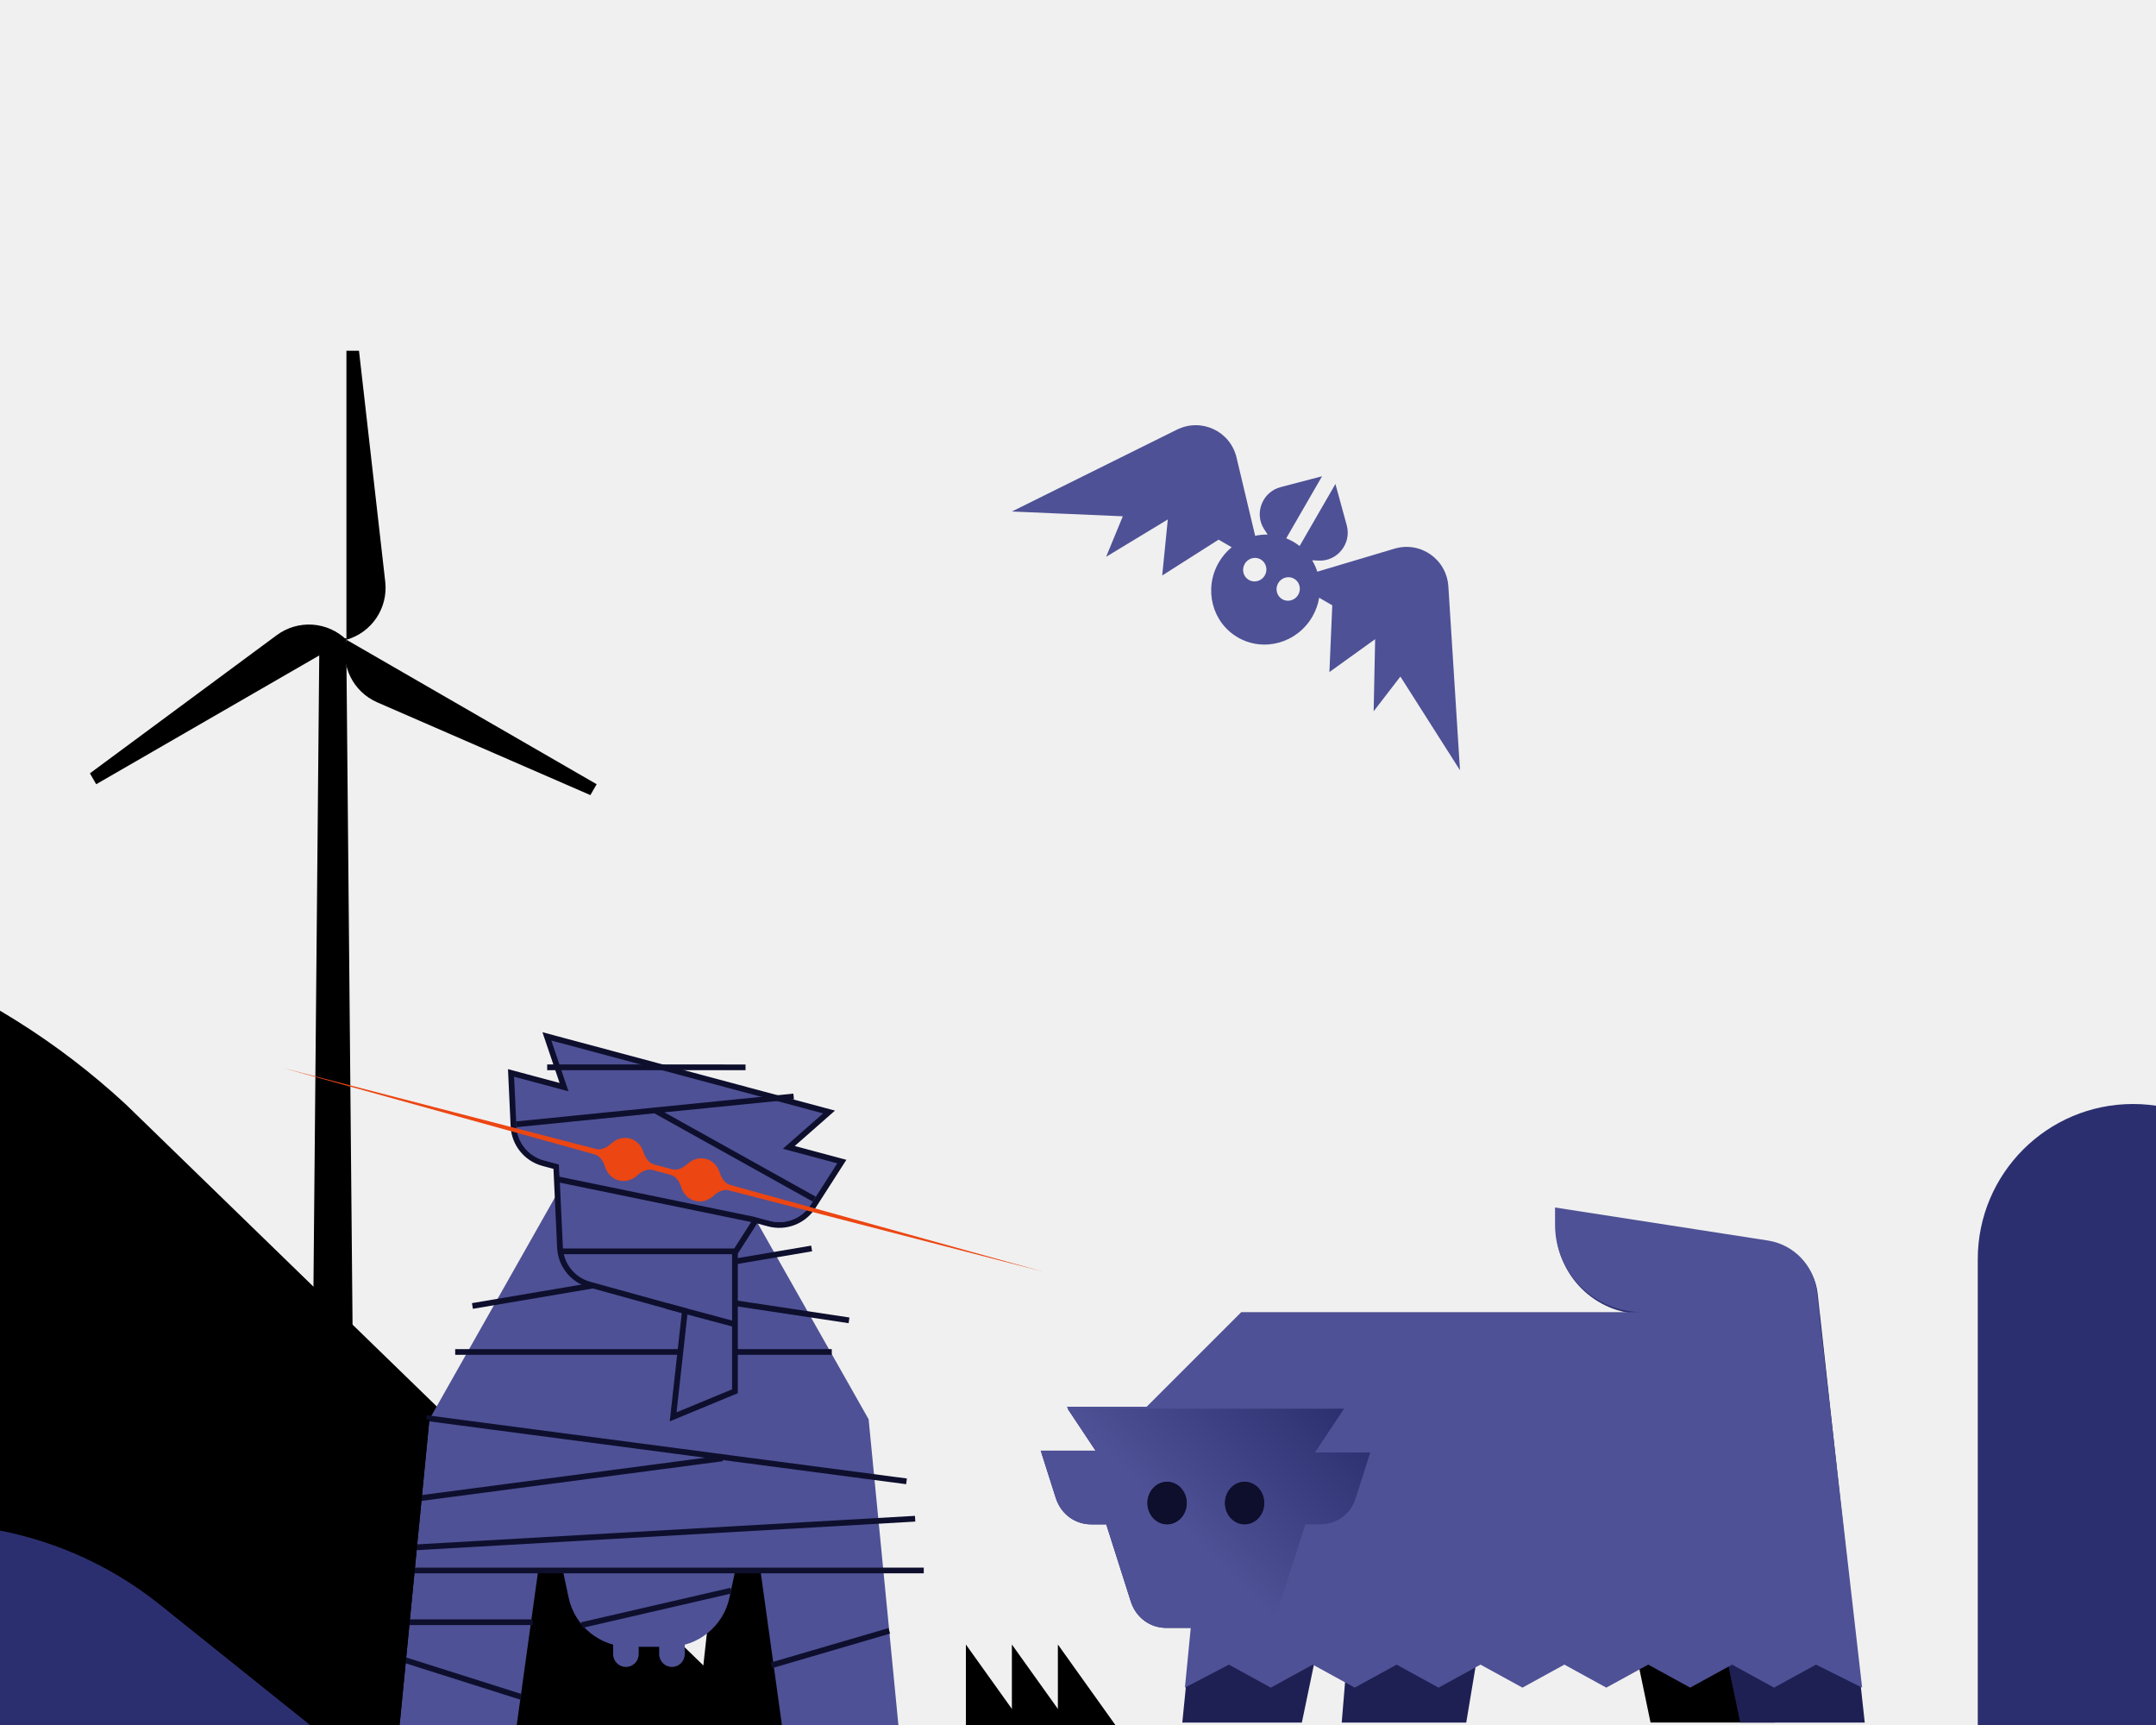
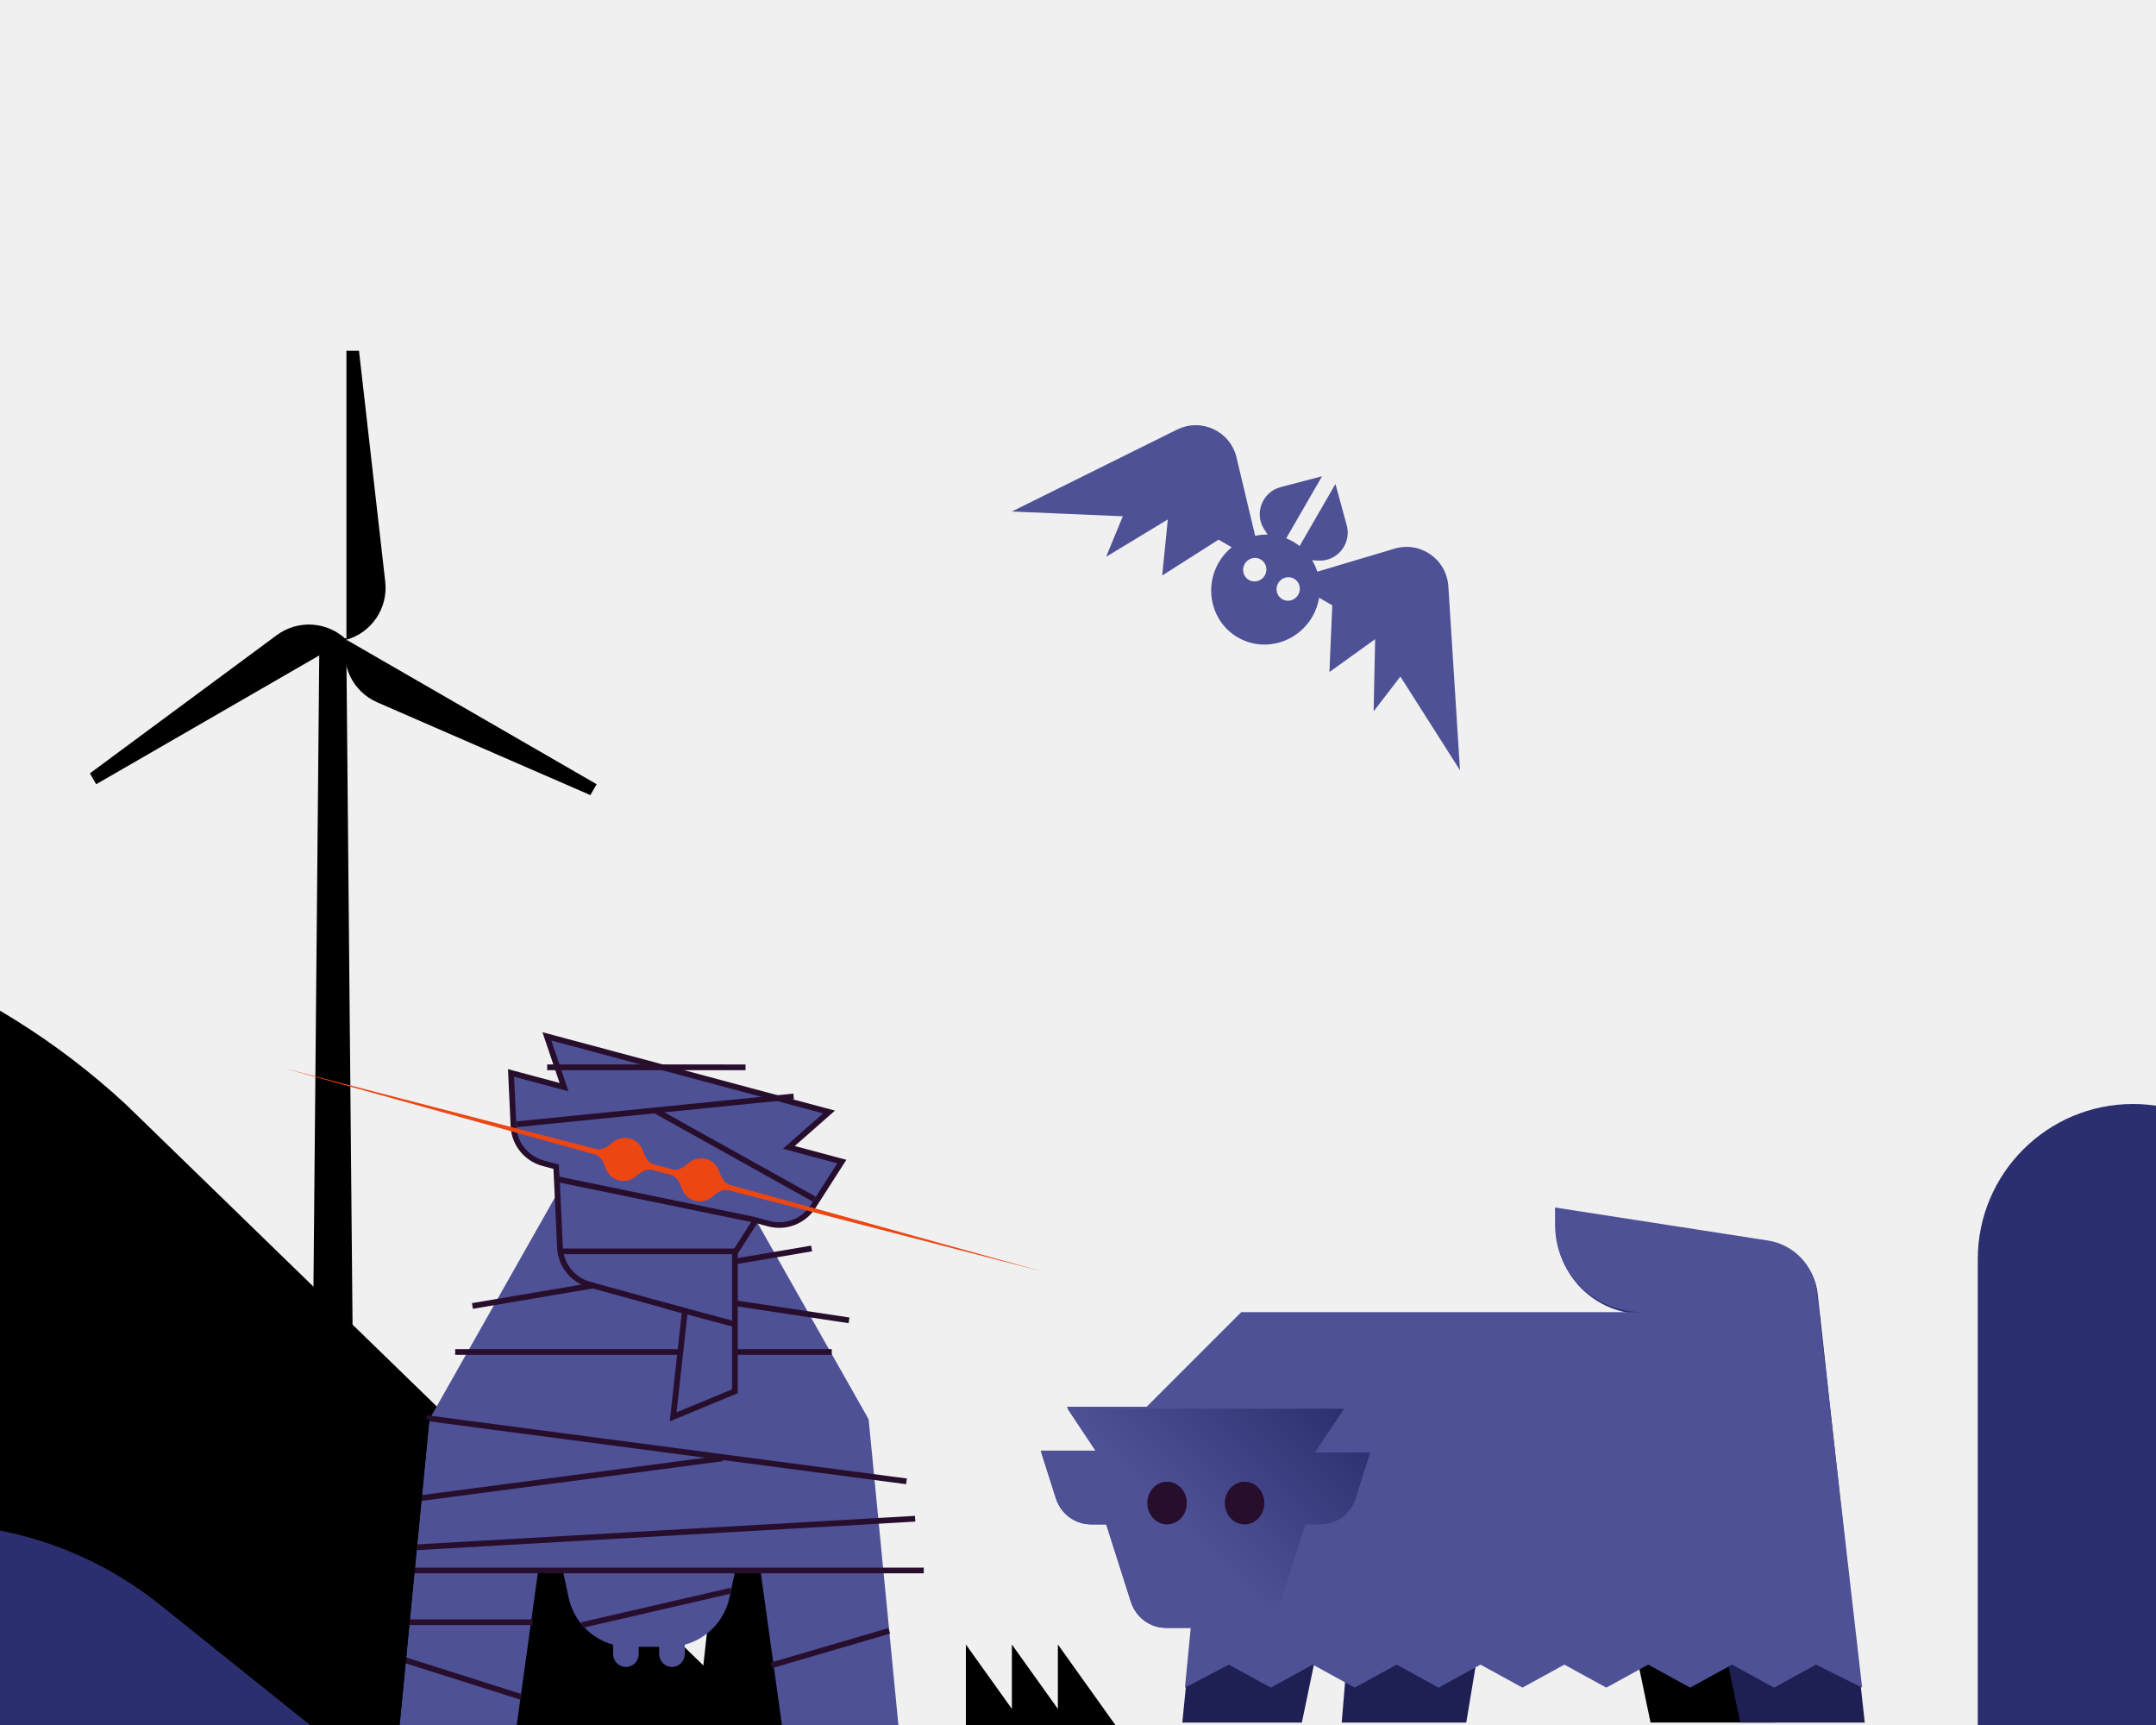
<svg xmlns="http://www.w3.org/2000/svg" fill="none" viewBox="0 0 375 300">
  <g clip-path="url(#a)">
    <path fill="#2C2F6F" d="M-299 265H3.7a64.188 64.188 0 0 1 40.139 14.098l26.126 20.937H-299V265Z" />
    <path fill="#000" d="M-248 158h182.906A128.02 128.02 0 0 1 21.9 192.079L133 300h-381V158Z" />
    <path fill="#000" d="M55.555 111h4.667l1.167 127h-7l1.166-127Zm4.701-50h2.185l4.565 40.17a9.39 9.39 0 0 1-6.75 10.088V61Z" />
    <path fill="#000" d="m16.732 136.387-1.092-1.893 32.506-24.038a9.389 9.389 0 0 1 12.111.802l-43.525 25.129Z" />
    <path fill="#000" d="m103.779 136.387-1.092 1.892-37.07-16.132a9.389 9.389 0 0 1-5.363-10.889l43.525 25.129ZM184 300v-14l10 14h-10Z" />
    <path fill="#000" d="M176 300v-14l10 14h-10Z" />
    <path fill="#000" d="M168 300v-14l10 14h-10Z" />
    <path fill="#2C2F6F" d="M344 219c0-14.912 12.088-27 27-27s27 12.088 27 27v81h-54v-81Zm-659 46h302.7a64.188 64.188 0 0 1 40.138 14.098l26.127 20.937H-315V265Z" />
    <path fill="#000" d="M287.084 299.573h21.661l-2.283-20.794h-23.71l4.332 20.794Z" />
    <path fill="#1E2054" d="m216.04 228.529-16.462 16.463v28.158l8.664.434-2.6 25.992h20.795l4.332-20.794h4.332l-1.733 20.794h21.661l3.465-20.794h39.856l4.332 20.794h21.661l-7.798-71.047H216.04Z" />
    <path fill="#2C2F6F" fill-rule="evenodd" d="M202.832 283.109a6.372 6.372 0 0 1-6.075-4.432l-4.317-13.57h-2.655a6.371 6.371 0 0 1-6.075-4.433l-2.565-8.063h9.622l-5.075-7.624h48.089l-5.075 7.624h9.623l-2.566 8.063a6.37 6.37 0 0 1-6.075 4.433h-2.654l-4.318 13.57a6.372 6.372 0 0 1-6.075 4.432h-13.809Zm-3.261-21.708c0 2.047 1.533 3.706 3.424 3.706s3.424-1.659 3.424-3.706c0-2.047-1.533-3.707-3.424-3.707s-3.424 1.66-3.424 3.707Zm20.332 0c0 2.047-1.533 3.706-3.424 3.706s-3.424-1.659-3.424-3.706c0-2.047 1.533-3.707 3.424-3.707s3.424 1.66 3.424 3.707Z" clip-rule="evenodd" />
    <path fill="#2C2F6F" d="m270.62 210.332 37.016 5.742a10.127 10.127 0 0 1 8.514 8.902l.389 3.551h-30.731c-8.388 0-15.188-6.8-15.188-15.189v-3.006Z" />
    <path fill="#4E5195" d="m270.475 210 37.016 5.742a10.127 10.127 0 0 1 8.514 8.902l.389 3.551h-30.73c-8.389 0-15.189-6.8-15.189-15.189V210Zm-71.036 34.654 16.457-16.457h100.505l7.484 65.303-8.026-4-7.294 4-7.294-4-7.293 4-7.294-4-7.294 4-7.294-4-7.294 4-7.294-4-7.293 4-7.294-4-7.294 4-7.294-4-7.294 4-7.293-4-7.648 4 1.047-10.723h-4.457a6.37 6.37 0 0 1-6.075-4.433l-4.318-13.569h-2.654a6.373 6.373 0 0 1-6.076-4.433L181 252.279h9.623l-5.076-7.625h13.892Z" />
-     <path fill="#0E0F2D" d="M199.57 261.4c0 2.047 1.533 3.706 3.424 3.706s3.424-1.659 3.424-3.706c0-2.047-1.533-3.707-3.424-3.707s-3.424 1.66-3.424 3.707Zm20.332 0c0 2.047-1.533 3.706-3.424 3.706s-3.424-1.659-3.424-3.706c0-2.047 1.533-3.707 3.424-3.707s3.424 1.66 3.424 3.707Z" />
+     <path fill="#280e2d" d="M199.57 261.4c0 2.047 1.533 3.706 3.424 3.706s3.424-1.659 3.424-3.706c0-2.047-1.533-3.707-3.424-3.707s-3.424 1.66-3.424 3.707Zm20.332 0c0 2.047-1.533 3.706-3.424 3.706s-3.424-1.659-3.424-3.706c0-2.047 1.533-3.707 3.424-3.707s3.424 1.66 3.424 3.707Z" />
    <path fill="url(#b)" fill-rule="evenodd" d="M202.832 283.109a6.371 6.371 0 0 1-6.075-4.433l-4.317-13.569h-2.655a6.373 6.373 0 0 1-6.075-4.433l-2.565-8.063h9.622l-5.075-7.625h48.089l-5.075 7.625h9.623l-2.566 8.063a6.372 6.372 0 0 1-6.075 4.433h-2.654l-4.318 13.569a6.371 6.371 0 0 1-6.075 4.433h-13.809Zm-3.261-21.709c0 2.047 1.533 3.707 3.424 3.707s3.424-1.66 3.424-3.707c0-2.047-1.533-3.706-3.424-3.706s-3.424 1.659-3.424 3.706Zm20.332 0c0 2.047-1.533 3.707-3.424 3.707s-3.424-1.66-3.424-3.707c0-2.047 1.533-3.706 3.424-3.706s3.424 1.659 3.424 3.706Z" clip-rule="evenodd" />
-     <path fill="#0E0F2D" d="M199.57 261.4c0 2.047 1.533 3.706 3.424 3.706s3.424-1.659 3.424-3.706c0-2.047-1.533-3.707-3.424-3.707s-3.424 1.66-3.424 3.707Zm20.332 0c0 2.047-1.533 3.706-3.424 3.706s-3.424-1.659-3.424-3.706c0-2.047 1.533-3.707 3.424-3.707s3.424 1.66 3.424 3.707Z" />
+     <path fill="#280e2d" d="M199.57 261.4c0 2.047 1.533 3.706 3.424 3.706s3.424-1.659 3.424-3.706c0-2.047-1.533-3.707-3.424-3.707s-3.424 1.66-3.424 3.707Zm20.332 0c0 2.047-1.533 3.706-3.424 3.706s-3.424-1.659-3.424-3.706c0-2.047 1.533-3.707 3.424-3.707s3.424 1.66 3.424 3.707Z" />
    <path fill="#1E2054" d="M126.311 198.936h-25.923v12.421h25.923z" />
    <path fill="#4E5195" d="m69.49 300.2 5.2-53.368 29.241-51.674h17.91l29.241 51.674 5.199 53.368h-21.697l-10.849-19.269h-21.698L91.188 300.2H69.491Z" />
    <path fill="#000" d="M101.77 273.465h-8.204l-3.715 26.733h14.852l-2.933-26.733Zm22.34 0h8.205l3.714 26.733h-14.851l2.932-26.733Z" />
    <path fill="#4E5195" d="M127.811 273.451H97.968l.928 4.377a10.818 10.818 0 0 0 10.582 8.573h6.822c5.109 0 9.522-3.575 10.582-8.573l.929-4.377Z" />
    <rect width="4.451" height="8.011" fill="#4E5195" rx="2.225" transform="matrix(-1 0 0 1 111.092 281.891)" />
    <rect width="4.451" height="8.011" fill="#4E5195" rx="2.225" transform="matrix(-1 0 0 1 119.103 281.891)" />
-     <path stroke="#0E0F2D" d="m141.172 217.125-59 10m62.5 8h-65.5m78.5 22.5-83.5-11m51.5 7-54.5 7.18m88 3.32-89.5 5.128m91 3.872h-89.5m56 3.5-26 6m-30-.5h21.5m41.5 7.5 20.5-6m-84.5 5 20.5 6.5m57-65.5-36.5-5.5" />
-     <path fill="#4E5195" stroke="#0E0F2D" d="M127.831 241.625v.334l-.309.128-9.659 4-.781.324.093-.841 1.953-17.577-16.548-4.58-.002-.001a6.983 6.983 0 0 1-5.173-6.414l-.656-14.103-2.256-.604a6.984 6.984 0 0 1-5.175-6.415l-.4-8.597-.032-.683.66.177 8.558 2.293-2.683-7.942-.299-.885.902.242 47.274 12.667.902.241-.701.617-6.295 5.537 8.557 2.293.661.177-.369.575-4.645 7.246a6.984 6.984 0 0 1-7.689 2.967l-2.256-.604-3.632 5.665v23.763Zm-6.839-33.269c1.558.417 3.253-.605 3.73-2.386.477-1.78-.48-3.513-2.037-3.93-1.557-.418-3.252.605-3.729 2.385-.478 1.781.479 3.514 2.036 3.931Zm-15.292-7.483c-.477 1.781.48 3.514 2.037 3.931 1.557.417 3.252-.605 3.729-2.386.477-1.78-.479-3.513-2.037-3.93-1.557-.417-3.252.605-3.729 2.385Z" />
-     <path stroke="#0E0F2D" d="m115.944 227.125 11.601 3.108m-30.373-12.608h31m-33-32.002 34.5.002" />
+     <path stroke="#280e2d" d="m141.172 217.125-59 10m62.5 8h-65.5m78.5 22.5-83.5-11m51.5 7-54.5 7.18m88 3.32-89.5 5.128m91 3.872h-89.5m56 3.5-26 6m-30-.5h21.5m41.5 7.5 20.5-6m-84.5 5 20.5 6.5m57-65.5-36.5-5.5" />
+     <path fill="#4E5195" stroke="#280e2d" d="M127.831 241.625v.334l-.309.128-9.659 4-.781.324.093-.841 1.953-17.577-16.548-4.58-.002-.001a6.983 6.983 0 0 1-5.173-6.414l-.656-14.103-2.256-.604a6.984 6.984 0 0 1-5.175-6.415l-.4-8.597-.032-.683.66.177 8.558 2.293-2.683-7.942-.299-.885.902.242 47.274 12.667.902.241-.701.617-6.295 5.537 8.557 2.293.661.177-.369.575-4.645 7.246a6.984 6.984 0 0 1-7.689 2.967l-2.256-.604-3.632 5.665v23.763Zm-6.839-33.269c1.558.417 3.253-.605 3.73-2.386.477-1.78-.48-3.513-2.037-3.93-1.557-.418-3.252.605-3.729 2.385-.478 1.781.479 3.514 2.036 3.931Zm-15.292-7.483c-.477 1.781.48 3.514 2.037 3.931 1.557.417 3.252-.605 3.729-2.386.477-1.78-.479-3.513-2.037-3.93-1.557-.417-3.252.605-3.729 2.385Z" />
+     <path stroke="#280e2d" d="m115.944 227.125 11.601 3.108m-30.373-12.608h31m-33-32.002 34.5.002" />
    <path fill="#4E5195" d="m131.24 211.619 2.609.699a6.484 6.484 0 0 0 7.139-2.754l.649-1.013-27.714-15.442-24.12 2.421.015.323a6.482 6.482 0 0 0 4.805 5.954l2.61.7.123 2.656 33.589 6.915.295-.459Z" />
    <path fill="#EC4612" d="M105.257 202.965c-.303-.957-.864-1.936-1.832-2.204l-54.424-15.085-.001.002 54.678 14.147c.972.251 1.946-.315 2.687-.992.862-.788 2.044-1.139 3.193-.831 1.144.306 1.99 1.195 2.345 2.302.309.961.879 1.944 1.854 2.206l3.166.848c.975.261 1.96-.305 2.709-.983.861-.781 2.037-1.128 3.181-.821 1.15.308 1.997 1.202 2.35 2.316.303.957.864 1.934 1.831 2.202l54.425 15.085-54.674-14.147c-.972-.252-1.947.315-2.688.993-.862.789-2.045 1.141-3.195.833-1.145-.307-1.991-1.196-2.346-2.304-.308-.963-.878-1.947-1.855-2.209l-3.16-.847c-.976-.261-1.962.306-2.711.985-.861.782-2.038 1.13-3.183.823-1.15-.308-1.998-1.204-2.35-2.319Z" />
-     <path stroke="#0E0F2D" d="m97.172 205.125 34 7m-17.249-19.016-24.12 2.422m24.12-2.422 27.714 15.442m-27.714-15.442 24.119-2.421" />
+     <path stroke="#280e2d" d="m97.172 205.125 34 7m-17.249-19.016-24.12 2.422m24.12-2.422 27.714 15.442m-27.714-15.442 24.119-2.421" />
    <path fill="#000" d="m69.49 300.2 5.2-53.368h-5.2V300.2Z" />
    <path fill="#4E5195" fill-rule="evenodd" d="m223.718 93.62 6.23-10.792-7.209 1.888c-3.172.83-4.64 4.566-2.87 7.3l.618.956a9.418 9.418 0 0 0-2.172.213l-3.24-13.61c-1.097-4.613-6.129-6.957-10.392-4.843l-28.684 14.226 19.297.83-2.905 7.047 10.73-6.495-.975 9.748 9.805-6.236 2.279 1.316a9.798 9.798 0 0 0-2.251 2.666c-2.656 4.599-1.163 10.433 3.335 13.029 4.497 2.597 10.296.973 12.951-3.626a9.77 9.77 0 0 0 1.182-3.283l2.28 1.316-.498 11.609 7.954-5.718-.26 12.54 4.651-6.039 10.367 16.296-2.022-31.954c-.3-4.749-4.846-7.934-9.389-6.579l-13.407 4a9.474 9.474 0 0 0-.902-1.988l1.136.058c3.254.166 5.755-2.974 4.888-6.136l-1.97-7.187-6.23 10.791a9.302 9.302 0 0 0-2.327-1.343Zm-6.505 7.236c.964.557 2.207.209 2.776-.777.569-.985.249-2.235-.715-2.792-.964-.556-2.206-.208-2.775.777-.569.986-.249 2.236.714 2.792Zm5.817 3.358c.964.557 2.206.209 2.775-.777.569-.985.249-2.235-.714-2.792-.964-.556-2.207-.208-2.776.777-.569.986-.249 2.236.715 2.792Z" clip-rule="evenodd" />
  </g>
  <defs>
    <linearGradient id="b" x1="231" x2="206.5" y1="242" y2="266.5" gradientUnits="userSpaceOnUse">
      <stop stop-color="#2C2F6F" />
      <stop offset="1" stop-color="#4E5195" />
    </linearGradient>
    <clipPath id="a">
      <path fill="#fff" d="M0 0h375v300H0z" />
    </clipPath>
  </defs>
</svg>
